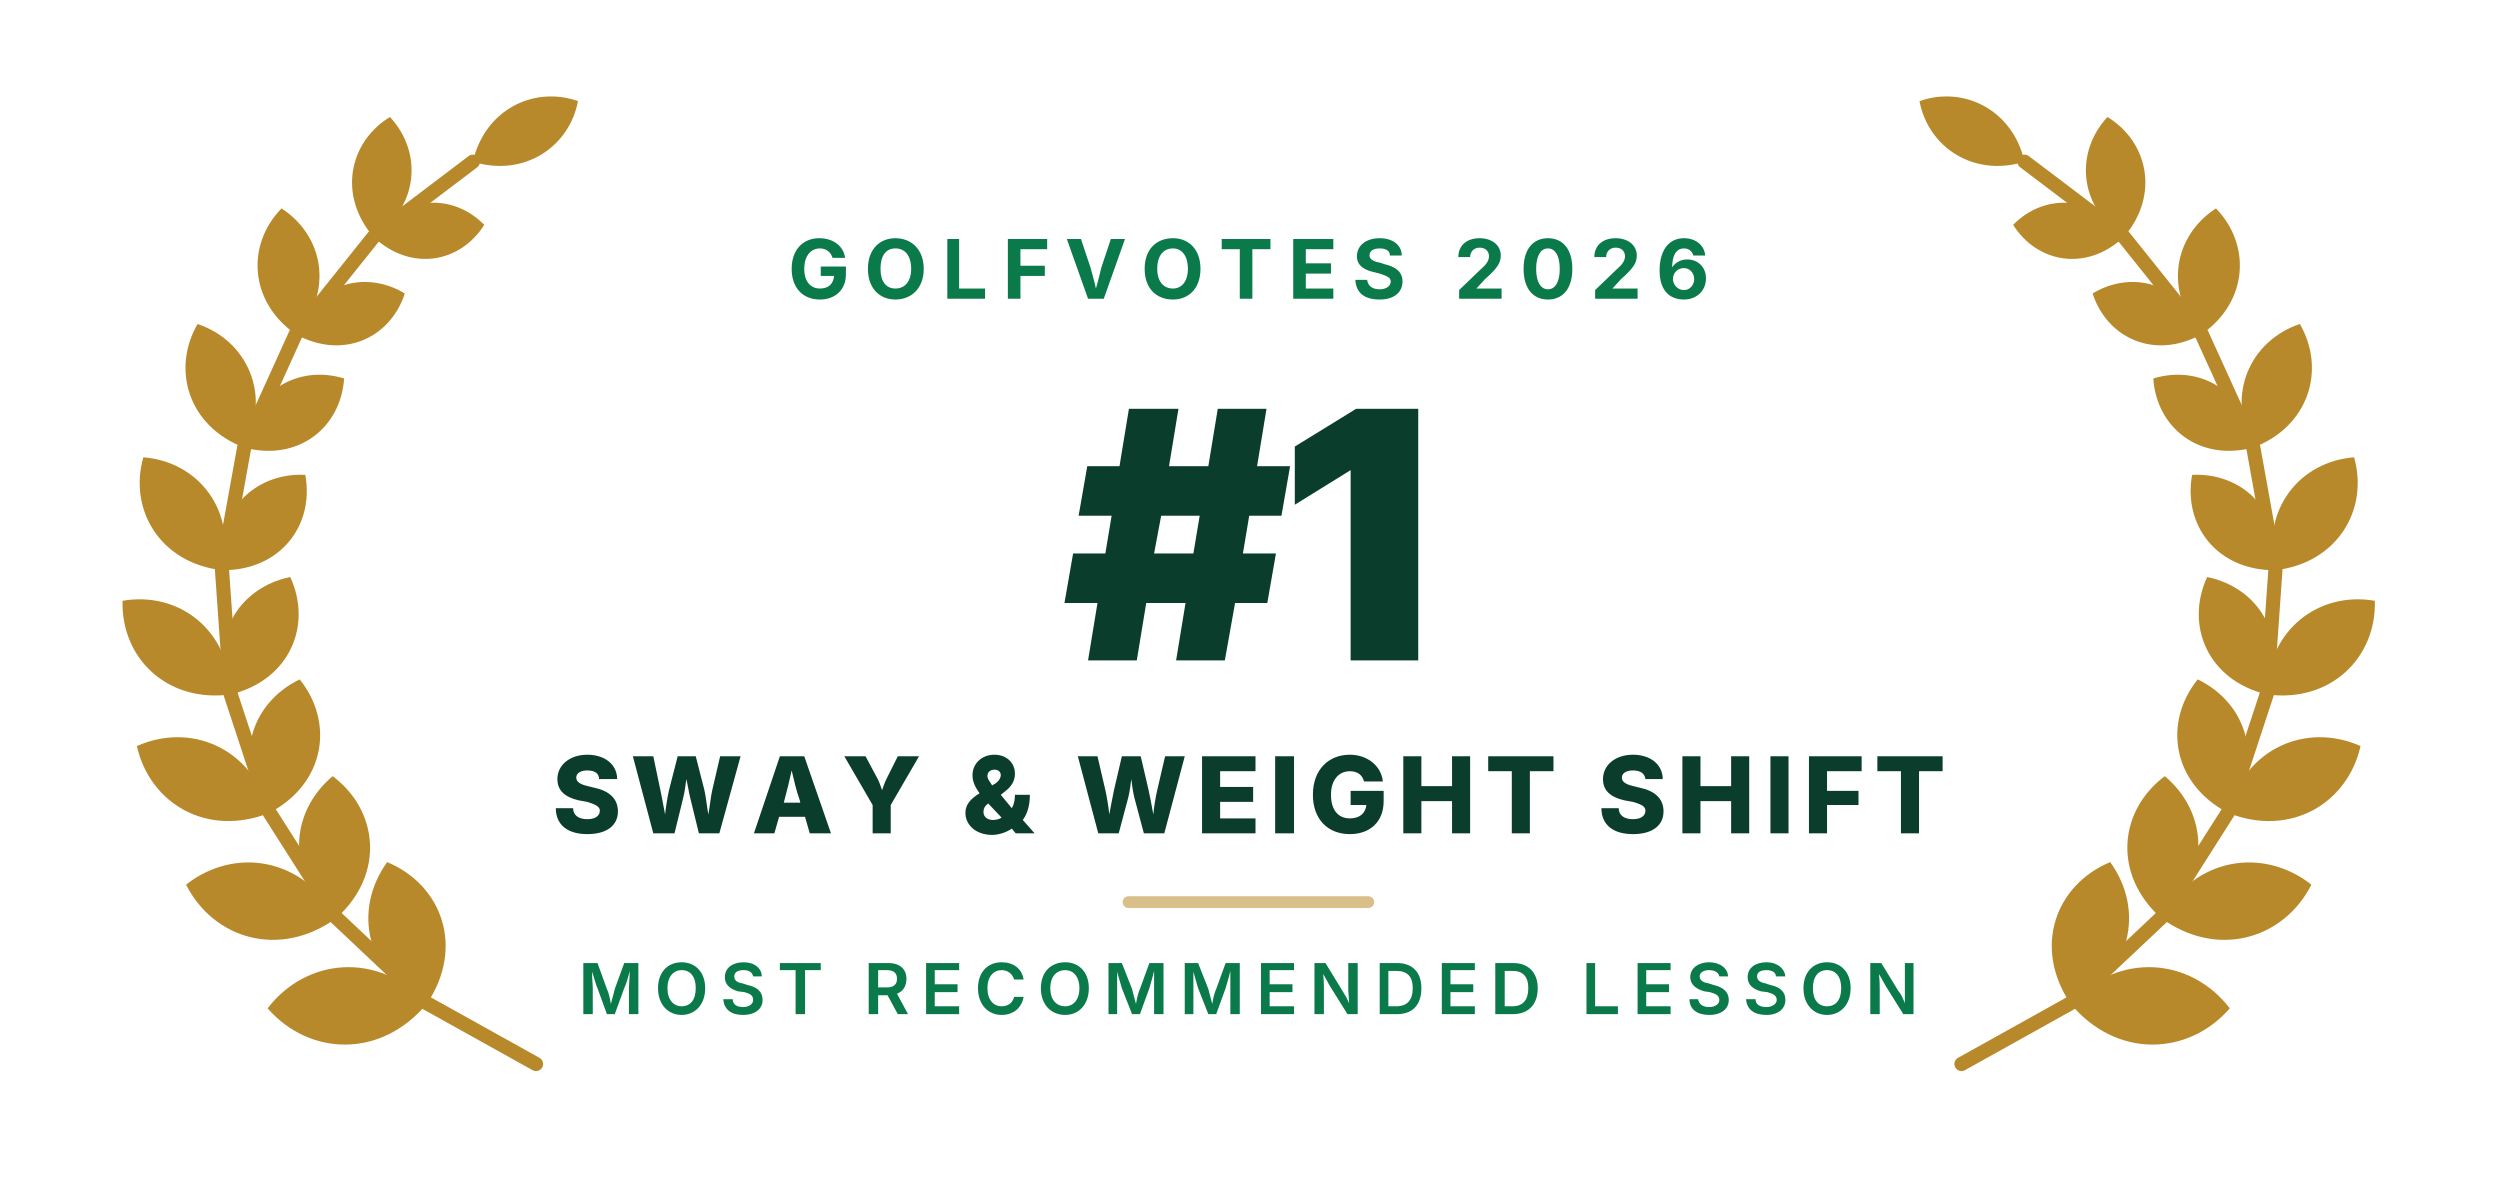
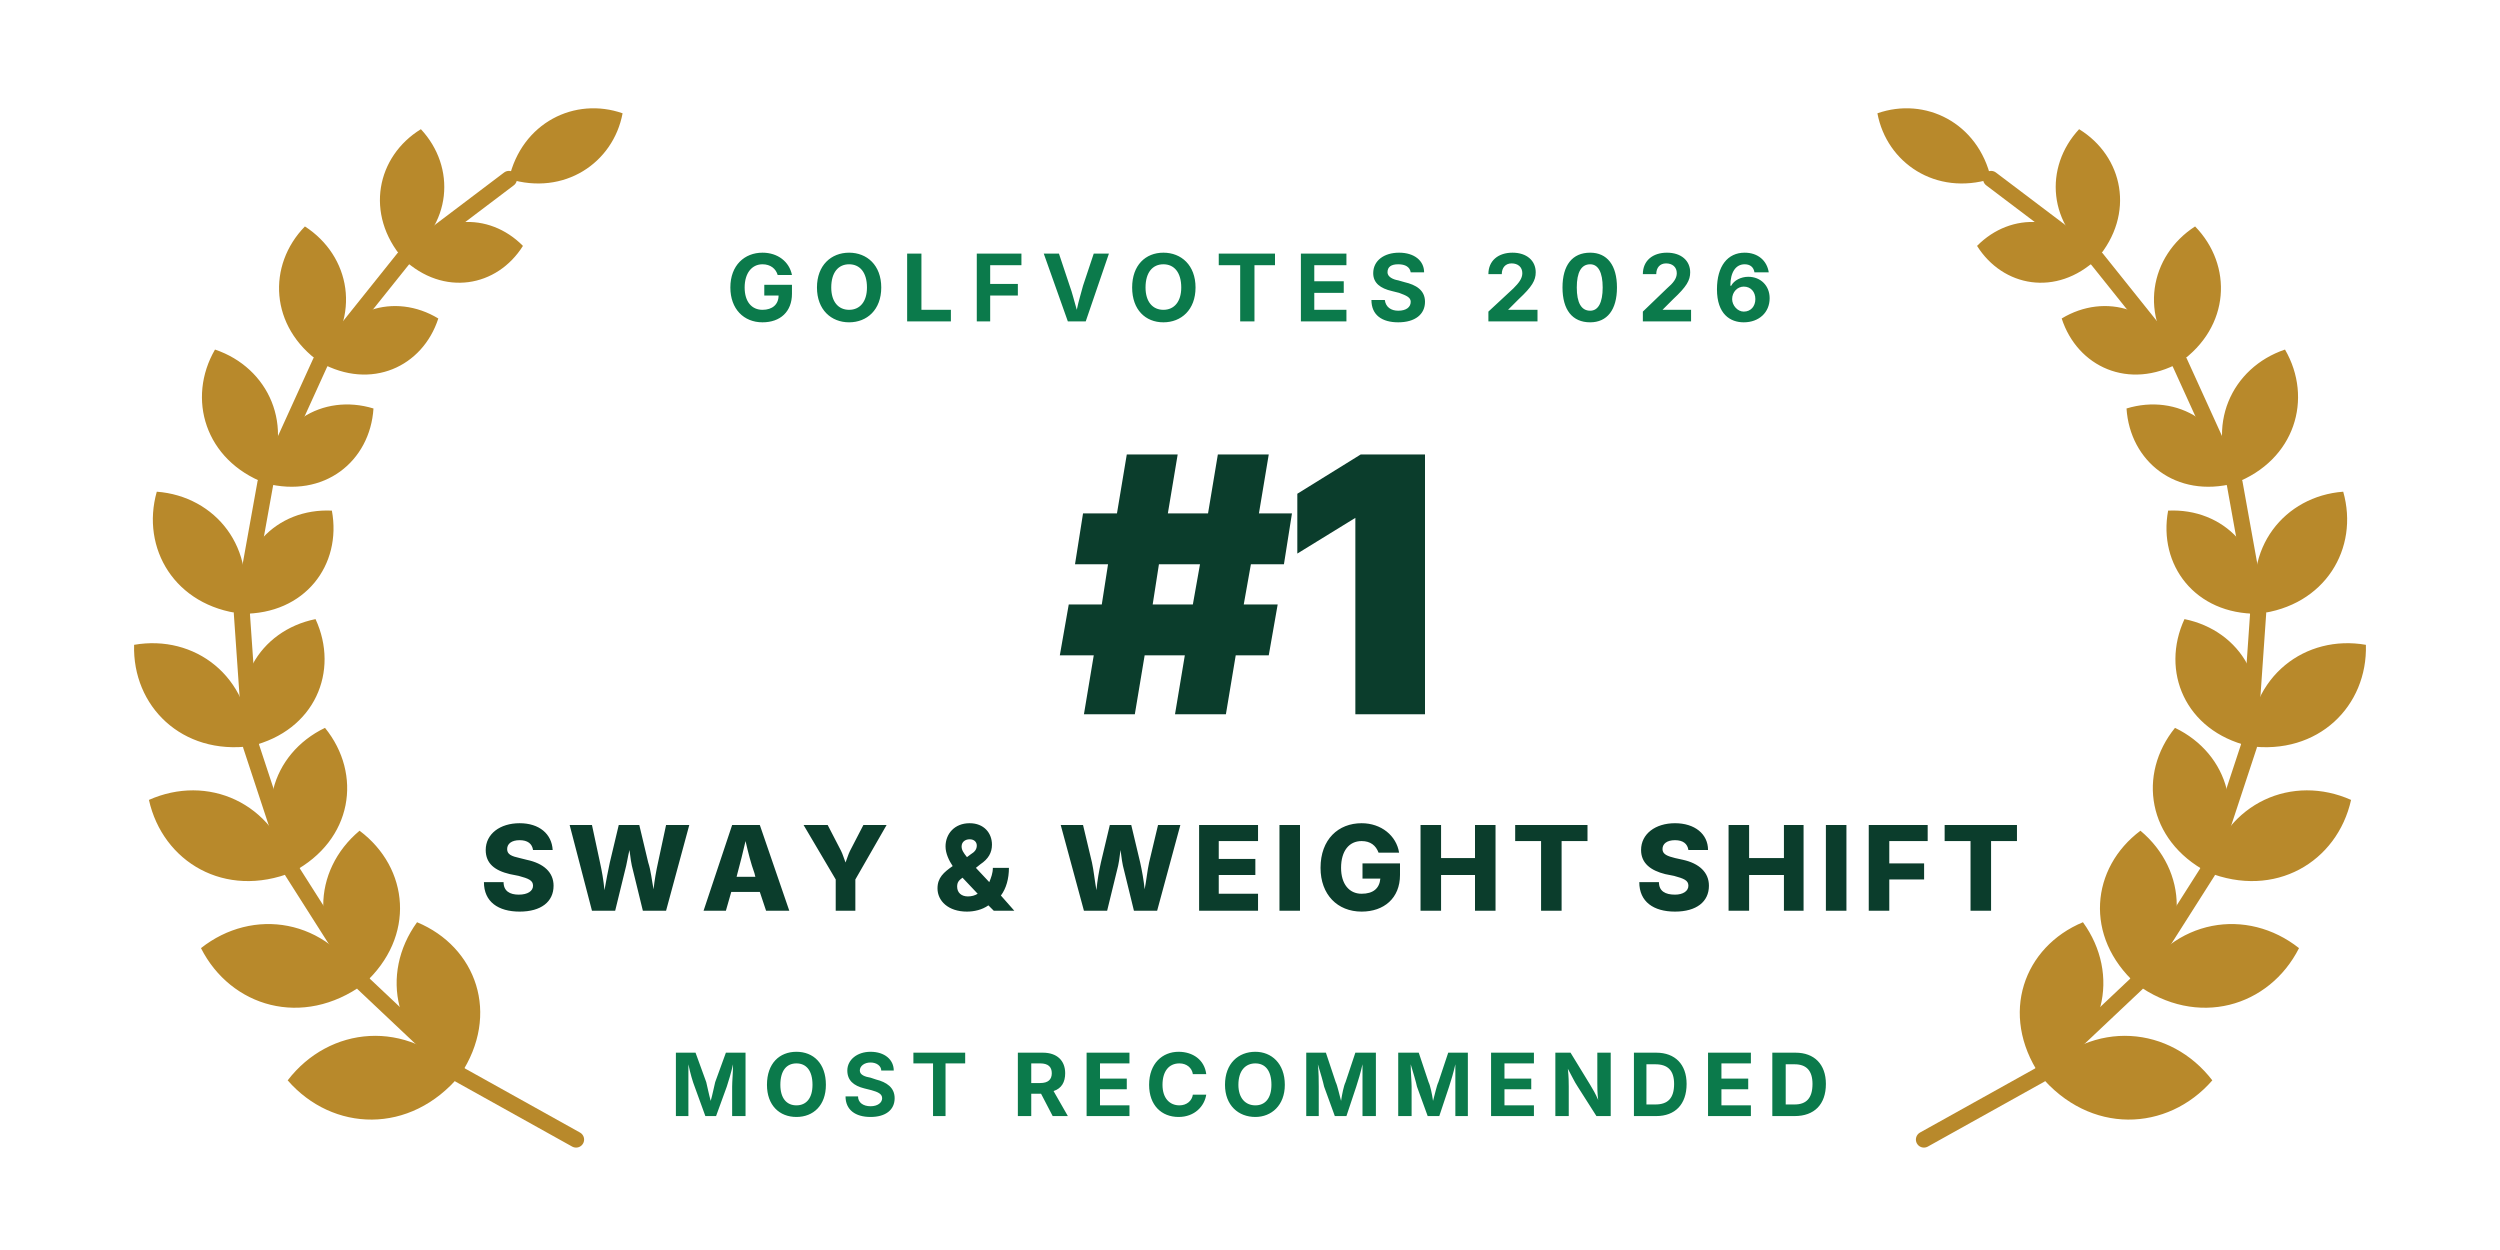
- <svg xmlns="http://www.w3.org/2000/svg" width="318" height="150" viewBox="0 0 318 150" role="img">
-   <path d="M68.18 135.34 L54.33 127.63 L42.81 116.76 L34.30 103.38 L29.35 88.33 L28.24 72.53 L31.06 56.93 L37.61 42.51 L47.51 30.14 L60.15 20.57M249.50 135.34 L263.34 127.63 L274.87 116.76 L283.37 103.38 L288.32 88.33 L289.43 72.53 L286.62 56.93 L280.06 42.51 L270.16 30.14 L257.52 20.57" fill="none" stroke="#B8892B" stroke-width="1.8" stroke-linecap="round" />
-   <path d="M54.33 127.63C48.03 120.92 38.92 121.89 34.04 128.26C39.31 134.31 48.46 134.72 54.33 127.63ZM54.33 127.63C59.12 120.46 56.20 112.55 49.25 109.66C44.84 115.76 46.50 124.02 54.33 127.63ZM42.81 116.76C38.50 108.98 29.74 107.73 23.67 112.53C27.16 119.45 35.63 122.00 42.81 116.76ZM42.81 116.76C48.99 111.18 48.13 103.08 42.32 98.73C36.74 103.39 36.33 111.52 42.81 116.76ZM34.30 103.38C32.12 95.10 24.23 91.85 17.41 94.90C19.04 102.19 26.35 106.58 34.30 103.38ZM34.30 103.38C41.40 99.63 42.52 91.87 38.12 86.42C31.80 89.46 29.49 96.96 34.30 103.38ZM29.35 88.33C29.27 80.08 22.68 75.19 15.59 76.42C15.38 83.61 21.17 89.44 29.35 88.33ZM29.35 88.33C36.86 86.51 39.75 79.53 36.92 73.40C30.31 74.74 26.38 81.19 29.35 88.33ZM28.24 72.53C30.12 64.82 25.13 58.70 18.23 58.17C16.34 64.82 20.36 71.62 28.24 72.53ZM28.24 72.53C35.68 72.60 40.02 66.77 38.83 60.40C32.35 60.08 27.16 65.17 28.24 72.53ZM31.06 56.93C34.62 50.20 31.42 43.33 25.13 41.21C21.80 46.96 23.93 54.23 31.06 56.93ZM31.06 56.93C37.96 58.76 43.37 54.36 43.77 48.14C37.81 46.32 31.78 49.83 31.06 56.93ZM37.61 42.51C42.51 37.09 41.15 29.96 35.81 26.51C31.36 31.06 31.63 38.32 37.61 42.51ZM37.61 42.51C43.59 45.83 49.66 43.01 51.49 37.33C46.39 34.24 39.96 36.08 37.61 42.51ZM47.51 30.14C53.33 26.27 53.75 19.33 49.60 14.88C44.41 18.05 42.95 24.85 47.51 30.14ZM47.51 30.14C52.28 34.62 58.56 33.43 61.60 28.60C57.59 24.53 51.20 24.73 47.51 30.14ZM60.15 20.57C66.66 22.59 72.42 18.68 73.52 12.86C67.93 10.89 61.66 13.93 60.15 20.57ZM263.34 127.63C269.21 134.72 278.37 134.31 283.63 128.26C278.75 121.89 269.64 120.92 263.34 127.63ZM263.34 127.63C271.17 124.02 272.83 115.76 268.42 109.66C261.47 112.55 258.55 120.46 263.34 127.63ZM274.87 116.76C282.04 122.00 290.51 119.45 294.01 112.53C287.93 107.73 279.17 108.98 274.87 116.76ZM274.87 116.76C281.34 111.52 280.93 103.39 275.36 98.73C269.54 103.08 268.68 111.18 274.87 116.76ZM283.37 103.38C291.32 106.58 298.63 102.19 300.26 94.90C293.44 91.85 285.55 95.10 283.37 103.38ZM283.37 103.38C288.18 96.96 285.87 89.46 279.55 86.42C275.15 91.87 276.27 99.63 283.37 103.38ZM288.32 88.33C296.50 89.44 302.29 83.61 302.08 76.42C295.00 75.19 288.40 80.08 288.32 88.33ZM288.32 88.33C291.29 81.19 287.36 74.74 280.75 73.40C277.92 79.53 280.81 86.51 288.32 88.33ZM289.43 72.53C297.31 71.62 301.33 64.82 299.44 58.17C292.54 58.70 287.55 64.82 289.43 72.53ZM289.43 72.53C290.51 65.17 285.32 60.08 278.84 60.40C277.66 66.77 281.99 72.60 289.43 72.53ZM286.62 56.93C293.74 54.23 295.87 46.96 292.54 41.21C286.25 43.33 283.05 50.20 286.62 56.93ZM286.62 56.93C285.89 49.83 279.86 46.32 273.90 48.14C274.30 54.36 279.72 58.76 286.62 56.93ZM280.06 42.51C286.04 38.32 286.31 31.06 281.87 26.51C276.52 29.96 275.16 37.09 280.06 42.51ZM280.06 42.51C277.71 36.08 271.28 34.24 266.18 37.33C268.01 43.01 274.08 45.83 280.06 42.51ZM270.16 30.14C274.72 24.85 273.26 18.05 268.07 14.88C263.93 19.33 264.35 26.27 270.16 30.14ZM270.16 30.14C266.47 24.73 260.08 24.53 256.07 28.60C259.11 33.43 265.39 34.62 270.16 30.14ZM257.52 20.57C256.01 13.93 249.75 10.89 244.16 12.86C245.25 18.68 251.01 22.59 257.52 20.57Z" fill="#B8892B" />
-   <rect x="142.8" y="114" width="32" height="1.5" rx=".75" fill="#D9C08A" />
-   <path d="M104.3 38.1C106.2 38.1 107.6 36.9 107.6 34.9L107.6 33.9L104.4 33.9L104.4 35.1L106.1 35.1C106 36.1 105.4 36.7 104.3 36.7C103.1 36.7 102.3 35.8 102.3 34.2C102.3 32.6 103.1 31.6 104.3 31.6C105.1 31.6 105.7 32.1 105.9 32.8L107.5 32.8C107.3 31.3 106 30.3 104.2 30.3C102.2 30.3 100.7 31.7 100.7 34.2C100.7 36.6 102.1 38.1 104.3 38.1ZM113.9 38.1C115.9 38.1 117.5 36.7 117.5 34.2C117.5 31.7 115.9 30.3 113.9 30.3C111.9 30.3 110.4 31.7 110.4 34.2C110.4 36.7 111.9 38.1 113.9 38.1ZM113.9 36.7C112.7 36.7 112 35.8 112 34.2C112 32.5 112.7 31.6 113.9 31.6C115.1 31.6 115.9 32.5 115.9 34.2C115.9 35.8 115.1 36.7 113.9 36.7ZM120.5 38L125.3 38L125.3 36.7L122 36.7L122 30.4L120.5 30.4ZM128.2 38L129.8 38L129.8 35.1L132.9 35.1L132.9 33.8L129.8 33.8L129.8 31.7L133.2 31.7L133.2 30.4L128.2 30.4ZM138.4 38L140.4 38L143.1 30.4L141.3 30.4L140.1 34C139.9 34.8 139.7 35.7 139.4 36.7C139.2 35.7 138.9 34.8 138.7 34L137.5 30.4L135.7 30.4ZM149.2 38.1C151.2 38.1 152.7 36.7 152.7 34.2C152.7 31.7 151.2 30.3 149.2 30.3C147.1 30.3 145.6 31.7 145.6 34.2C145.6 36.7 147.1 38.1 149.2 38.1ZM149.2 36.7C148 36.7 147.2 35.8 147.2 34.2C147.2 32.5 148 31.6 149.2 31.6C150.3 31.6 151.1 32.5 151.1 34.2C151.1 35.8 150.3 36.7 149.2 36.7ZM155.4 31.7L157.7 31.7L157.7 38L159.3 38L159.3 31.7L161.6 31.7L161.6 30.4L155.4 30.4ZM164.5 38L169.6 38L169.6 36.7L166.1 36.7L166.1 34.8L169.3 34.8L169.3 33.5L166.1 33.5L166.1 31.7L169.6 31.7L169.6 30.4L164.5 30.4ZM175.5 38.1C177.3 38.1 178.4 37.2 178.4 35.8C178.4 34.5 177.4 33.9 176.1 33.6L175.5 33.4C174.8 33.3 174.2 33 174.2 32.5C174.2 31.9 174.7 31.6 175.5 31.6C176.3 31.6 176.8 31.9 176.8 32.5L178.3 32.5C178.3 31.2 177.2 30.3 175.5 30.3C173.8 30.3 172.6 31.2 172.6 32.6C172.6 33.7 173.4 34.3 174.7 34.6L175.5 34.8C176.4 35.1 176.9 35.3 176.9 35.8C176.9 36.4 176.3 36.8 175.5 36.8C174.6 36.8 174 36.4 173.9 35.6L172.4 35.6C172.5 37.3 173.6 38.1 175.5 38.1ZM185.6 38L191 38L191 36.7L187.8 36.7L187.8 36.7L188.9 35.5C190.5 34.1 190.9 33.4 190.9 32.5C190.9 31.2 189.8 30.3 188.2 30.3C186.6 30.3 185.5 31.2 185.5 32.7L187 32.7C187 32 187.5 31.5 188.2 31.5C188.9 31.5 189.4 31.9 189.4 32.6C189.4 33.2 189 33.7 188.3 34.3L185.6 36.9ZM196.9 38.1C198.8 38.1 200 36.7 200 34.2C200 31.7 198.8 30.3 196.9 30.3C195 30.3 193.8 31.7 193.8 34.2C193.8 36.7 195 38.1 196.9 38.1ZM196.9 36.8C196 36.8 195.4 35.9 195.4 34.2C195.4 32.5 196 31.6 196.9 31.6C197.8 31.6 198.4 32.5 198.4 34.2C198.4 35.9 197.8 36.8 196.9 36.8ZM202.9 38L208.3 38L208.3 36.7L205.1 36.7L205.1 36.7L206.2 35.5C207.8 34.1 208.2 33.4 208.2 32.5C208.2 31.2 207.1 30.3 205.5 30.3C203.9 30.3 202.8 31.2 202.8 32.7L204.3 32.7C204.3 32 204.8 31.5 205.5 31.5C206.2 31.5 206.7 31.9 206.7 32.6C206.7 33.2 206.3 33.7 205.6 34.3L202.9 36.9ZM214.2 38.1C215.8 38.1 217 37 217 35.4C217 34 216 33 214.6 33C213.8 33 213.1 33.4 212.7 34L212.7 34C212.7 32.5 213.2 31.6 214.2 31.6C214.8 31.6 215.2 31.9 215.4 32.5L216.9 32.5C216.8 31.2 215.7 30.3 214.2 30.3C212.3 30.3 211.1 31.8 211.1 34.4C211.1 37.2 212.6 38.1 214.2 38.1ZM214.2 36.9C213.4 36.9 212.8 36.2 212.8 35.5C212.8 34.7 213.4 34.1 214.2 34.1C214.9 34.1 215.5 34.7 215.5 35.5C215.5 36.3 214.9 36.9 214.2 36.9Z" fill="#0B7A4B" />
-   <path d="M149.6 84L155.8 84L157.1 76.7L161.2 76.7L162.3 70.4L158.1 70.4L158.9 65.6L163 65.6L164.1 59.3L159.9 59.3L161.1 52L154.9 52L153.7 59.3L148.7 59.3L149.9 52L143.6 52L142.4 59.3L138.3 59.3L137.2 65.6L141.4 65.6L140.6 70.4L136.5 70.4L135.4 76.7L139.6 76.7L138.4 84L144.6 84L145.8 76.7L150.8 76.7ZM146.8 70.4L147.7 65.6L152.6 65.6L151.8 70.4ZM180.4 52L172.5 52L164.7 56.8L164.7 64.2L171.8 59.8L171.8 59.8L171.8 84L180.4 84Z" fill="#0B3D2C" />
-   <path d="M74.7 106.1C77.2 106.1 78.6 105 78.6 103.2C78.6 101.6 77.5 100.6 75.6 100.2L74.8 100C73.9 99.8 73.3 99.5 73.3 98.9C73.3 98.4 73.8 98 74.7 98C75.7 98 76.2 98.4 76.2 99.1L78.5 99.1C78.5 97.3 77 96 74.7 96C72.5 96 70.9 97.3 70.9 99.1C70.9 100.6 71.9 101.4 73.6 101.8L74.7 102C75.7 102.3 76.3 102.6 76.3 103.1C76.3 103.8 75.7 104.2 74.7 104.2C73.6 104.2 72.9 103.7 72.9 102.8L70.7 102.8C70.7 105 72.3 106.1 74.7 106.1ZM83.1 106L85.8 106L86.9 101.5C87.1 100.7 87.2 99.9 87.3 99.1C87.5 99.9 87.6 100.7 87.8 101.5L88.9 106L91.5 106L94.2 96.2L91.6 96.2L90.6 100.5C90.4 101.4 90.3 102.5 90.1 103.6C89.9 102.5 89.8 101.4 89.6 100.5L88.5 96.2L86.2 96.2L85.1 100.5C84.9 101.4 84.7 102.6 84.6 103.6C84.4 102.6 84.2 101.4 84 100.5L83.1 96.2L80.5 96.2ZM95.9 106L98.5 106L99.1 103.9L102.4 103.9L103 106L105.7 106L102.3 96.2L99.2 96.2ZM99.7 102.1L99.8 101.7C100.1 100.6 100.4 99.4 100.7 98C101 99.3 101.3 100.6 101.7 101.7L101.8 102.1ZM111 106L113.3 106L113.3 102.4L116.9 96.2L114.2 96.2L112.7 99.2C112.5 99.6 112.4 100 112.2 100.5C112 100 111.9 99.6 111.7 99.2L110.1 96.2L107.4 96.2L111 102.4ZM126.2 106.2C127 106.2 128 105.9 128.7 105.4L129.2 106L131.6 106L130.1 104.3C130.7 103.5 131 102.4 131 101.1L129.1 101.1C129.1 101.7 129 102.3 128.7 102.8L127.3 101.1L127.8 100.7C128.6 100.1 129.1 99.4 129.1 98.4C129.1 97.1 128.1 96 126.5 96C124.8 96 123.7 97.2 123.7 98.6C123.7 99.5 124.1 100.2 124.6 100.9C123.5 101.6 122.8 102.3 122.8 103.4C122.8 104.9 124.1 106.2 126.2 106.2ZM127.4 104C127.1 104.2 126.7 104.3 126.3 104.3C125.6 104.3 125.1 103.9 125.1 103.3C125.1 102.8 125.3 102.5 125.7 102.2ZM126.2 99.9C125.9 99.4 125.6 99.1 125.6 98.7C125.6 98.2 126 97.9 126.5 97.9C127 97.9 127.3 98.2 127.3 98.6C127.3 98.9 127.1 99.3 126.7 99.6ZM139.7 106L142.3 106L143.5 101.5C143.7 100.7 143.8 99.9 143.9 99.1C144 99.9 144.1 100.7 144.3 101.5L145.5 106L148.1 106L150.7 96.2L148.2 96.2L147.2 100.5C147 101.4 146.8 102.5 146.7 103.6C146.5 102.5 146.3 101.4 146.1 100.5L145.1 96.2L142.7 96.2L141.7 100.5C141.5 101.4 141.3 102.6 141.1 103.6C141 102.6 140.8 101.4 140.6 100.5L139.6 96.2L137.1 96.2ZM152.9 106L159.7 106L159.7 104.1L155.2 104.1L155.2 102L159.4 102L159.4 100.1L155.2 100.1L155.2 98.1L159.7 98.1L159.7 96.2L152.9 96.2ZM164.6 96.2L162.2 96.2L162.2 106L164.6 106ZM171.7 106.1C174.2 106.1 176 104.6 176 101.9L176 100.6L171.8 100.6L171.8 102.4L173.8 102.4C173.7 103.4 173 104.1 171.7 104.1C170.2 104.1 169.3 103 169.3 101.1C169.3 99.2 170.3 98.1 171.7 98.1C172.7 98.1 173.3 98.6 173.5 99.4L175.9 99.4C175.7 97.4 173.9 96 171.7 96C169 96 167 97.9 167 101.1C167 104.2 168.9 106.1 171.7 106.1ZM178.5 106L180.8 106L180.8 101.9L184.7 101.9L184.7 106L187 106L187 96.2L184.7 96.2L184.7 100L180.8 100L180.8 96.2L178.5 96.2ZM189.3 98.1L192.3 98.1L192.3 106L194.6 106L194.6 98.1L197.6 98.1L197.6 96.2L189.3 96.2ZM207.7 106.1C210.2 106.1 211.6 105 211.6 103.2C211.6 101.6 210.5 100.6 208.6 100.2L207.8 100C206.9 99.8 206.3 99.5 206.3 98.9C206.3 98.4 206.8 98 207.7 98C208.7 98 209.2 98.4 209.3 99.1L211.5 99.1C211.5 97.3 210 96 207.7 96C205.5 96 203.9 97.3 203.9 99.1C203.9 100.6 204.9 101.4 206.6 101.8L207.7 102C208.8 102.3 209.3 102.6 209.3 103.1C209.3 103.8 208.7 104.2 207.7 104.2C206.6 104.2 205.9 103.7 205.9 102.8L203.7 102.8C203.7 105 205.3 106.1 207.7 106.1ZM214 106L216.3 106L216.3 101.9L220.2 101.9L220.2 106L222.5 106L222.5 96.2L220.2 96.2L220.2 100L216.3 100L216.3 96.2L214 96.2ZM227.5 96.2L225.2 96.2L225.2 106L227.5 106ZM230.1 106L232.4 106L232.4 102.4L236.4 102.4L236.4 100.6L232.4 100.6L232.4 98.1L236.8 98.1L236.8 96.2L230.1 96.2ZM238.8 98.1L241.8 98.1L241.8 106L244.1 106L244.1 98.1L247.1 98.1L247.1 96.2L238.8 96.2Z" fill="#0B3D2C" />
-   <path d="M74.2 129L75.4 129L75.4 125.7C75.4 125.2 75.3 124.3 75.3 123.6C75.6 124.4 75.8 125.3 76 125.7L77.2 129L78.2 129L79.4 125.7C79.6 125.3 79.9 124.4 80.1 123.5C80.1 124.3 80 125.2 80 125.7L80 129L81.2 129L81.2 122.5L79.4 122.5L78.2 125.8C78.1 126.2 77.9 127 77.7 127.7C77.6 127 77.4 126.2 77.2 125.8L76 122.5L74.2 122.5ZM86.7 129.1C88.4 129.1 89.7 127.8 89.7 125.7C89.7 123.6 88.4 122.4 86.7 122.4C85 122.4 83.7 123.6 83.7 125.7C83.7 127.8 85 129.1 86.7 129.1ZM86.7 128C85.7 128 84.9 127.2 84.9 125.7C84.9 124.2 85.7 123.4 86.7 123.4C87.8 123.4 88.5 124.2 88.5 125.7C88.5 127.2 87.8 128 86.7 128ZM94.5 129.1C96.1 129.1 97 128.3 97 127.2C97 126 96.1 125.5 95.1 125.3L94.5 125.1C93.9 125 93.4 124.8 93.4 124.2C93.4 123.7 93.8 123.4 94.6 123.4C95.3 123.4 95.7 123.7 95.8 124.2L96.9 124.2C96.9 123.2 96 122.4 94.6 122.4C93.2 122.4 92.2 123.1 92.2 124.3C92.2 125.2 92.8 125.8 93.9 126.1L94.7 126.2C95.4 126.4 95.8 126.6 95.8 127.2C95.8 127.7 95.3 128.1 94.5 128.1C93.8 128.1 93.2 127.8 93.2 127.1L92 127.1C92.1 128.4 93 129.1 94.5 129.1ZM99.2 123.4L101.2 123.4L101.2 129L102.4 129L102.4 123.4L104.4 123.4L104.4 122.5L99.2 122.5ZM110.5 129L111.7 129L111.7 126.6L112.9 126.6L114.2 129L115.5 129L114.1 126.4C114.9 126.1 115.3 125.4 115.3 124.5C115.3 123.3 114.5 122.5 113 122.5L110.5 122.5ZM111.7 125.6L111.7 123.4L112.8 123.4C113.7 123.4 114.1 123.8 114.1 124.5C114.1 125.2 113.7 125.6 112.8 125.6ZM117.8 129L122 129L122 128L118.9 128L118.9 126.2L121.8 126.2L121.8 125.2L118.9 125.2L118.9 123.4L122 123.4L122 122.5L117.8 122.5ZM127.4 129.1C129 129.1 130 128.1 130.2 126.8L129 126.8C128.8 127.6 128.2 128 127.4 128C126.4 128 125.6 127.2 125.6 125.7C125.6 124.2 126.4 123.4 127.4 123.4C128.2 123.4 128.8 123.9 129 124.6L130.2 124.6C130 123.2 128.9 122.4 127.4 122.4C125.7 122.4 124.4 123.6 124.4 125.7C124.4 127.8 125.7 129.1 127.4 129.1ZM135.5 129.1C137.2 129.1 138.5 127.8 138.5 125.7C138.5 123.6 137.2 122.4 135.5 122.4C133.7 122.4 132.4 123.6 132.4 125.7C132.4 127.8 133.7 129.1 135.5 129.1ZM135.5 128C134.4 128 133.6 127.2 133.6 125.7C133.6 124.2 134.4 123.4 135.5 123.4C136.5 123.4 137.3 124.2 137.3 125.7C137.3 127.2 136.5 128 135.5 128ZM141 129L142.1 129L142.1 125.7C142.1 125.2 142.1 124.3 142.1 123.6C142.3 124.4 142.6 125.3 142.7 125.7L144 129L145 129L146.2 125.7C146.3 125.3 146.6 124.4 146.8 123.5C146.8 124.3 146.8 125.2 146.8 125.7L146.8 129L148 129L148 122.5L146.2 122.5L145 125.8C144.8 126.2 144.6 127 144.5 127.7C144.3 127 144.1 126.2 144 125.8L142.7 122.5L141 122.5ZM150.7 129L151.8 129L151.8 125.7C151.8 125.2 151.8 124.3 151.8 123.6C152 124.4 152.3 125.3 152.4 125.7L153.7 129L154.7 129L155.9 125.7C156 125.3 156.3 124.4 156.5 123.5C156.5 124.3 156.5 125.2 156.5 125.7L156.5 129L157.7 129L157.7 122.5L155.9 122.5L154.7 125.8C154.5 126.2 154.3 127 154.2 127.7C154 127 153.8 126.2 153.7 125.8L152.4 122.5L150.7 122.5ZM160.4 129L164.6 129L164.6 128L161.5 128L161.5 126.2L164.4 126.2L164.4 125.2L161.5 125.2L161.5 123.4L164.6 123.4L164.6 122.5L160.4 122.5ZM167.2 129L168.4 129L168.4 125.7C168.4 125.4 168.4 124.7 168.3 123.9C168.8 124.7 169 125.2 169.4 125.8L171.4 129L172.7 129L172.7 122.5L171.5 122.5L171.5 125.9C171.5 126.3 171.6 127 171.6 127.6C171.3 126.9 171 126.4 170.8 126.1L168.6 122.5L167.2 122.5ZM177.7 129C179.7 129 180.8 127.8 180.8 125.7C180.8 123.7 179.7 122.5 177.7 122.5L175.5 122.5L175.5 129ZM176.6 128L176.6 123.5L177.6 123.5C179 123.5 179.7 124.2 179.7 125.7C179.7 127.2 179 128 177.6 128ZM183.4 129L187.6 129L187.6 128L184.5 128L184.5 126.2L187.4 126.2L187.4 125.2L184.5 125.2L184.5 123.4L187.6 123.4L187.6 122.5L183.4 122.5ZM192.4 129C194.4 129 195.6 127.8 195.6 125.7C195.6 123.7 194.4 122.5 192.5 122.5L190.2 122.5L190.2 129ZM191.4 128L191.4 123.5L192.4 123.5C193.7 123.5 194.4 124.2 194.4 125.7C194.4 127.2 193.7 128 192.4 128ZM201.8 129L205.8 129L205.8 128L202.9 128L202.9 122.5L201.8 122.5ZM208.3 129L212.5 129L212.5 128L209.4 128L209.4 126.2L212.3 126.2L212.3 125.2L209.4 125.2L209.4 123.4L212.5 123.4L212.5 122.5L208.3 122.5ZM217.4 129.1C219 129.1 219.9 128.3 219.9 127.2C219.9 126 218.9 125.5 218 125.3L217.4 125.1C216.8 125 216.2 124.8 216.2 124.2C216.2 123.7 216.7 123.4 217.4 123.4C218.1 123.4 218.6 123.7 218.7 124.2L219.8 124.2C219.8 123.2 218.8 122.4 217.4 122.4C216.1 122.4 215 123.1 215 124.3C215 125.2 215.7 125.8 216.8 126.1L217.5 126.2C218.2 126.4 218.7 126.6 218.7 127.2C218.7 127.7 218.2 128.1 217.4 128.1C216.7 128.1 216.1 127.8 216 127.1L214.9 127.1C214.9 128.4 215.9 129.1 217.4 129.1ZM224.7 129.1C226.2 129.1 227.1 128.3 227.1 127.2C227.1 126 226.2 125.5 225.2 125.3L224.6 125.1C224.1 125 223.5 124.8 223.5 124.2C223.5 123.7 223.9 123.4 224.7 123.4C225.4 123.4 225.9 123.7 225.9 124.2L227.1 124.2C227 123.2 226.1 122.4 224.7 122.4C223.3 122.4 222.3 123.1 222.3 124.3C222.3 125.2 222.9 125.8 224 126.1L224.8 126.2C225.5 126.4 226 126.6 226 127.2C226 127.7 225.4 128.1 224.7 128.1C223.9 128.1 223.3 127.8 223.3 127.1L222.1 127.1C222.2 128.4 223.1 129.1 224.7 129.1ZM232.4 129.1C234.1 129.1 235.4 127.8 235.4 125.7C235.4 123.6 234.1 122.4 232.4 122.4C230.7 122.4 229.4 123.6 229.4 125.7C229.4 127.8 230.7 129.1 232.4 129.1ZM232.4 128C231.3 128 230.6 127.2 230.6 125.7C230.6 124.2 231.3 123.4 232.4 123.4C233.5 123.4 234.2 124.2 234.2 125.7C234.2 127.2 233.5 128 232.4 128ZM237.9 129L239.1 129L239.1 125.7C239.1 125.4 239.1 124.7 239 123.9C239.5 124.7 239.7 125.2 240.1 125.8L242.1 129L243.4 129L243.4 122.5L242.3 122.5L242.3 125.9C242.3 126.3 242.3 127 242.3 127.6C242 126.9 241.8 126.4 241.5 126.1L239.3 122.5L237.9 122.5Z" fill="#0B7A4B" />
+ <svg xmlns="http://www.w3.org/2000/svg" width="280" height="140" viewBox="0 0 280 140" role="img">
+   <path d="M64.52 127.63 L51.54 120.40 L40.74 110.21 L32.77 97.67 L28.12 83.56 L27.09 68.74 L29.72 54.12 L35.87 40.60 L45.15 29.00 L57.00 20.04M215.48 127.63 L228.46 120.40 L239.26 110.21 L247.23 97.67 L251.88 83.56 L252.91 68.74 L250.28 54.12 L244.13 40.60 L234.85 29.00 L223.00 20.04" fill="none" stroke="#B8892B" stroke-width="1.8" stroke-linecap="round" />
+   <path d="M51.54 120.40C45.54 114.01 36.87 114.94 32.22 121.00C37.24 126.77 45.95 127.15 51.54 120.40ZM51.54 120.40C56.10 113.57 53.33 106.04 46.71 103.29C42.51 109.09 44.08 116.97 51.54 120.40ZM40.74 110.21C36.64 102.81 28.30 101.61 22.51 106.19C25.84 112.77 33.90 115.20 40.74 110.21ZM40.74 110.21C46.63 104.90 45.81 97.19 40.27 93.04C34.97 97.48 34.57 105.22 40.74 110.21ZM32.77 97.67C30.69 89.78 23.18 86.69 16.68 89.59C18.23 96.54 25.20 100.72 32.77 97.67ZM32.77 97.67C39.53 94.10 40.60 86.70 36.40 81.52C30.39 84.41 28.19 91.55 32.77 97.67ZM28.12 83.56C28.05 75.70 21.77 71.04 15.02 72.22C14.82 79.06 20.34 84.61 28.12 83.56ZM28.12 83.56C35.28 81.83 38.03 75.17 35.34 69.34C29.04 70.62 25.29 76.76 28.12 83.56ZM27.09 68.74C28.88 61.40 24.12 55.57 17.56 55.07C15.76 61.41 19.58 67.88 27.09 68.74ZM27.09 68.74C34.17 68.82 38.30 63.26 37.17 57.19C31.00 56.89 26.06 61.74 27.09 68.74ZM29.72 54.12C33.12 47.71 30.07 41.17 24.08 39.15C20.91 44.62 22.94 51.55 29.72 54.12ZM29.72 54.12C36.30 55.86 41.45 51.67 41.83 45.75C36.16 44.02 30.42 47.36 29.72 54.12ZM35.87 40.60C40.54 35.44 39.24 28.65 34.15 25.36C29.92 29.70 30.18 36.61 35.87 40.60ZM35.87 40.60C41.57 43.76 47.34 41.08 49.09 35.67C44.23 32.73 38.11 34.48 35.87 40.60ZM45.15 29.00C50.69 25.32 51.09 18.71 47.14 14.47C42.20 17.50 40.81 23.97 45.15 29.00ZM45.15 29.00C49.69 33.27 55.68 32.14 58.57 27.54C54.75 23.67 48.66 23.85 45.15 29.00ZM57.00 20.04C63.20 21.96 68.69 18.24 69.73 12.69C64.41 10.82 58.44 13.71 57.00 20.04ZM228.46 120.40C234.05 127.15 242.76 126.77 247.78 121.00C243.13 114.94 234.46 114.01 228.46 120.40ZM228.46 120.40C235.92 116.97 237.49 109.09 233.29 103.29C226.67 106.04 223.90 113.57 228.46 120.40ZM239.26 110.21C246.10 115.20 254.16 112.77 257.49 106.19C251.70 101.61 243.36 102.81 239.26 110.21ZM239.26 110.21C245.43 105.22 245.03 97.48 239.73 93.04C234.19 97.19 233.37 104.90 239.26 110.21ZM247.23 97.67C254.80 100.72 261.77 96.54 263.32 89.59C256.82 86.69 249.31 89.78 247.23 97.67ZM247.23 97.67C251.81 91.55 249.61 84.41 243.60 81.52C239.40 86.70 240.47 94.10 247.23 97.67ZM251.88 83.56C259.66 84.61 265.18 79.06 264.98 72.22C258.23 71.04 251.95 75.70 251.88 83.56ZM251.88 83.56C254.71 76.76 250.96 70.62 244.66 69.34C241.97 75.17 244.72 81.83 251.88 83.56ZM252.91 68.74C260.42 67.88 264.24 61.41 262.44 55.07C255.88 55.57 251.12 61.40 252.91 68.74ZM252.91 68.74C253.94 61.74 249.00 56.89 242.83 57.19C241.70 63.26 245.83 68.82 252.91 68.74ZM250.28 54.12C257.06 51.55 259.09 44.62 255.92 39.15C249.93 41.17 246.88 47.71 250.28 54.12ZM250.28 54.12C249.58 47.36 243.84 44.02 238.17 45.75C238.55 51.67 243.70 55.86 250.28 54.12ZM244.13 40.60C249.82 36.61 250.08 29.70 245.85 25.36C240.76 28.65 239.46 35.44 244.13 40.60ZM244.13 40.60C241.89 34.48 235.77 32.73 230.91 35.67C232.66 41.08 238.43 43.76 244.13 40.60ZM234.85 29.00C239.19 23.97 237.80 17.50 232.86 14.47C228.91 18.71 229.31 25.32 234.85 29.00ZM234.85 29.00C231.34 23.85 225.25 23.67 221.43 27.54C224.32 32.14 230.31 33.27 234.85 29.00ZM223.00 20.04C221.56 13.71 215.59 10.82 210.27 12.69C211.31 18.24 216.80 21.96 223.00 20.04Z" fill="#B8892B" />
+   <path d="M85.4 36.1C87.4 36.1 88.7 34.9 88.7 32.9L88.7 31.9L85.6 31.9L85.6 33.1L87.2 33.1C87.2 34.1 86.5 34.7 85.4 34.7C84.2 34.7 83.4 33.8 83.4 32.2C83.4 30.6 84.2 29.6 85.4 29.6C86.3 29.6 86.9 30.1 87.1 30.8L88.7 30.8C88.4 29.3 87.1 28.3 85.4 28.3C83.4 28.3 81.8 29.7 81.8 32.2C81.8 34.6 83.3 36.1 85.4 36.1ZM95.1 36.1C97.1 36.1 98.7 34.7 98.7 32.2C98.7 29.7 97.1 28.3 95.1 28.3C93.1 28.3 91.5 29.7 91.5 32.2C91.5 34.7 93.1 36.1 95.1 36.1ZM95.1 34.7C93.9 34.7 93.1 33.8 93.1 32.2C93.1 30.5 93.9 29.6 95.1 29.6C96.3 29.6 97.1 30.5 97.1 32.2C97.1 33.8 96.3 34.7 95.1 34.7ZM101.6 36L106.5 36L106.5 34.7L103.2 34.7L103.2 28.4L101.6 28.4ZM109.4 36L110.9 36L110.9 33.1L114 33.1L114 31.8L110.9 31.8L110.9 29.7L114.4 29.7L114.4 28.4L109.4 28.4ZM119.6 36L121.6 36L124.2 28.4L122.5 28.4L121.3 32C121.1 32.8 120.8 33.7 120.6 34.7C120.3 33.7 120.1 32.8 119.8 32L118.6 28.4L116.9 28.4ZM130.3 36.1C132.3 36.1 133.9 34.7 133.9 32.2C133.9 29.7 132.3 28.3 130.3 28.3C128.3 28.3 126.8 29.7 126.8 32.2C126.8 34.7 128.3 36.1 130.3 36.1ZM130.3 34.7C129.1 34.7 128.3 33.8 128.3 32.2C128.3 30.5 129.1 29.6 130.3 29.6C131.5 29.6 132.3 30.5 132.3 32.2C132.3 33.8 131.5 34.7 130.3 34.7ZM136.5 29.7L138.9 29.7L138.9 36L140.5 36L140.5 29.7L142.8 29.7L142.8 28.4L136.5 28.4ZM145.7 36L150.8 36L150.8 34.7L147.2 34.7L147.2 32.8L150.5 32.8L150.5 31.5L147.2 31.5L147.2 29.7L150.8 29.7L150.8 28.4L145.7 28.4ZM156.6 36.1C158.5 36.1 159.6 35.2 159.6 33.8C159.6 32.5 158.6 31.9 157.3 31.6L156.6 31.4C156 31.3 155.4 31 155.4 30.5C155.4 29.9 155.8 29.6 156.6 29.6C157.4 29.6 157.9 29.9 158 30.5L159.5 30.5C159.5 29.2 158.4 28.3 156.7 28.3C155 28.3 153.8 29.2 153.8 30.6C153.8 31.7 154.6 32.3 155.9 32.6L156.7 32.8C157.5 33.1 158 33.3 158 33.8C158 34.4 157.5 34.8 156.6 34.8C155.8 34.8 155.2 34.4 155.1 33.6L153.6 33.6C153.6 35.3 154.8 36.1 156.6 36.1ZM166.7 36L172.2 36L172.2 34.7L168.9 34.7L168.9 34.7L170.1 33.5C171.6 32.1 172 31.4 172 30.5C172 29.2 171 28.3 169.4 28.3C167.8 28.3 166.7 29.2 166.7 30.7L168.2 30.7C168.2 30 168.6 29.5 169.3 29.5C170 29.5 170.5 29.9 170.5 30.6C170.5 31.2 170.1 31.7 169.5 32.3L166.7 34.9ZM178.1 36.1C180 36.1 181.1 34.7 181.1 32.2C181.1 29.7 180 28.3 178.1 28.3C176.1 28.3 175 29.7 175 32.2C175 34.7 176.1 36.1 178.1 36.1ZM178.1 34.8C177.1 34.8 176.6 33.9 176.6 32.2C176.6 30.5 177.1 29.6 178.1 29.6C179 29.6 179.5 30.5 179.5 32.2C179.5 33.9 179 34.8 178.1 34.8ZM184 36L189.4 36L189.4 34.7L186.2 34.7L186.2 34.7L187.4 33.5C188.9 32.1 189.3 31.4 189.3 30.5C189.3 29.2 188.3 28.3 186.7 28.3C185.1 28.3 184 29.2 184 30.7L185.5 30.7C185.5 30 185.9 29.5 186.6 29.5C187.3 29.5 187.8 29.9 187.8 30.6C187.8 31.2 187.4 31.7 186.7 32.3L184 34.9ZM195.3 36.1C197 36.1 198.2 35 198.2 33.4C198.2 32 197.2 31 195.8 31C195 31 194.2 31.4 193.9 32L193.8 32C193.8 30.5 194.4 29.6 195.4 29.6C196 29.6 196.4 29.9 196.5 30.5L198.1 30.5C197.9 29.2 196.9 28.3 195.4 28.3C193.5 28.3 192.3 29.8 192.3 32.4C192.3 35.2 193.8 36.1 195.3 36.1ZM195.3 34.9C194.6 34.9 194 34.2 194 33.5C194 32.7 194.6 32.1 195.3 32.1C196.1 32.1 196.6 32.7 196.6 33.5C196.6 34.3 196.1 34.9 195.3 34.9Z" fill="#0B7A4B" />
+   <path d="M131.6 80L137.3 80L138.4 73.4L142.1 73.4L143.1 67.7L139.3 67.7L140.1 63.2L143.8 63.2L144.7 57.5L141 57.5L142.1 50.9L136.4 50.9L135.3 57.5L130.8 57.5L131.9 50.9L126.2 50.9L125.1 57.5L121.3 57.5L120.4 63.2L124.1 63.2L123.4 67.7L119.7 67.7L118.7 73.4L122.5 73.4L121.4 80L127.1 80L128.2 73.4L132.7 73.4ZM129.1 67.7L129.8 63.2L134.4 63.2L133.6 67.7ZM159.6 50.9L152.4 50.9L145.3 55.3L145.3 62L151.8 58L151.8 58L151.8 80L159.6 80Z" fill="#0B3D2C" />
+   <path d="M58.2 102.1C60.6 102.1 62 101 62 99.2C62 97.7 60.9 96.7 59 96.3L58.2 96.1C57.3 95.9 56.8 95.7 56.8 95.1C56.8 94.5 57.3 94.1 58.2 94.1C59.1 94.1 59.6 94.5 59.7 95.2L61.9 95.2C61.8 93.4 60.4 92.2 58.2 92.2C56 92.2 54.4 93.4 54.4 95.2C54.4 96.7 55.4 97.5 57.1 97.9L58.1 98.1C59.2 98.4 59.7 98.6 59.7 99.2C59.7 99.8 59.1 100.2 58.1 100.2C57.1 100.2 56.4 99.8 56.4 98.8L54.2 98.8C54.2 101 55.8 102.1 58.2 102.1ZM66.3 102L68.9 102L70 97.5C70.2 96.8 70.3 96 70.5 95.2C70.6 96 70.7 96.8 70.9 97.5L72 102L74.6 102L77.2 92.4L74.6 92.4L73.7 96.6C73.5 97.5 73.3 98.6 73.2 99.6C73 98.6 72.9 97.5 72.6 96.6L71.6 92.4L69.3 92.4L68.3 96.6C68.1 97.5 67.9 98.6 67.7 99.7C67.6 98.6 67.4 97.5 67.2 96.6L66.3 92.4L63.8 92.4ZM78.8 102L81.3 102L81.9 99.9L85.1 99.9L85.8 102L88.4 102L85.1 92.4L82 92.4ZM82.5 98.2L82.6 97.8C82.9 96.7 83.2 95.5 83.5 94.2C83.8 95.5 84.1 96.7 84.5 97.8L84.6 98.2ZM93.6 102L95.8 102L95.8 98.5L99.3 92.4L96.7 92.4L95.2 95.3C95 95.7 94.9 96.1 94.7 96.6C94.5 96.1 94.4 95.7 94.2 95.3L92.7 92.4L90 92.4L93.6 98.5ZM108.3 102.1C109.1 102.1 110 101.9 110.7 101.4L111.3 102L113.6 102L112.1 100.3C112.7 99.5 113 98.4 113 97.2L111.2 97.2C111.2 97.8 111 98.3 110.8 98.8L109.3 97.2L109.8 96.8C110.7 96.2 111.1 95.5 111.1 94.6C111.1 93.3 110.2 92.2 108.6 92.2C106.9 92.2 105.9 93.4 105.9 94.8C105.9 95.6 106.3 96.4 106.7 97C105.7 97.7 105 98.3 105 99.5C105 100.9 106.2 102.1 108.3 102.1ZM109.5 100.1C109.2 100.3 108.8 100.4 108.4 100.4C107.7 100.4 107.2 100 107.2 99.3C107.2 98.8 107.4 98.6 107.8 98.3ZM108.3 96C107.9 95.5 107.7 95.2 107.7 94.8C107.7 94.3 108.1 94 108.6 94C109.1 94 109.4 94.3 109.4 94.7C109.4 95.1 109.2 95.4 108.7 95.7ZM121.4 102L124 102L125.1 97.5C125.3 96.8 125.4 96 125.5 95.2C125.6 96 125.7 96.8 125.9 97.5L127 102L129.6 102L132.2 92.4L129.7 92.4L128.7 96.6C128.5 97.5 128.4 98.6 128.2 99.6C128.1 98.6 127.9 97.5 127.7 96.6L126.7 92.4L124.3 92.4L123.3 96.6C123.1 97.5 122.9 98.6 122.8 99.7C122.6 98.6 122.5 97.5 122.3 96.6L121.3 92.4L118.8 92.4ZM134.3 102L140.9 102L140.9 100.1L136.5 100.1L136.5 98L140.6 98L140.6 96.2L136.5 96.2L136.5 94.2L140.9 94.2L140.9 92.4L134.3 92.4ZM145.6 92.4L143.3 92.4L143.3 102L145.6 102ZM152.5 102.1C155 102.1 156.8 100.6 156.8 98L156.8 96.7L152.6 96.7L152.6 98.4L154.6 98.4C154.5 99.5 153.8 100.1 152.5 100.1C151.1 100.1 150.2 99 150.2 97.2C150.2 95.3 151.1 94.2 152.5 94.2C153.5 94.2 154.1 94.7 154.4 95.5L156.7 95.5C156.4 93.6 154.7 92.2 152.5 92.2C149.9 92.2 147.9 94 147.9 97.2C147.9 100.2 149.8 102.1 152.5 102.1ZM159.1 102L161.4 102L161.4 98L165.2 98L165.2 102L167.5 102L167.5 92.4L165.2 92.4L165.2 96.1L161.4 96.1L161.4 92.4L159.1 92.4ZM169.7 94.2L172.6 94.2L172.6 102L174.9 102L174.9 94.2L177.8 94.2L177.8 92.4L169.7 92.4ZM187.6 102.1C190 102.1 191.4 101 191.4 99.2C191.4 97.7 190.3 96.7 188.5 96.3L187.6 96.1C186.8 95.9 186.2 95.7 186.2 95.1C186.2 94.5 186.7 94.1 187.6 94.1C188.5 94.1 189 94.5 189.1 95.2L191.3 95.2C191.3 93.4 189.8 92.2 187.6 92.2C185.4 92.2 183.8 93.4 183.8 95.2C183.8 96.7 184.9 97.5 186.5 97.9L187.5 98.1C188.6 98.4 189.1 98.6 189.1 99.2C189.1 99.8 188.5 100.2 187.6 100.2C186.5 100.2 185.8 99.8 185.8 98.8L183.6 98.8C183.6 101 185.2 102.1 187.6 102.1ZM193.6 102L195.9 102L195.9 98L199.8 98L199.8 102L202 102L202 92.4L199.8 92.4L199.8 96.1L195.9 96.1L195.9 92.4L193.6 92.4ZM206.8 92.4L204.5 92.4L204.5 102L206.8 102ZM209.3 102L211.6 102L211.6 98.5L215.5 98.5L215.5 96.7L211.6 96.7L211.6 94.2L215.9 94.2L215.9 92.4L209.3 92.4ZM217.8 94.2L220.7 94.2L220.7 102L223 102L223 94.2L225.9 94.2L225.9 92.4L217.8 92.4Z" fill="#0B3D2C" />
+   <path d="M75.7 125L77.1 125L77.1 121.7C77.1 121.1 77.1 120.1 77.1 119.2C77.3 120.2 77.6 121.2 77.8 121.7L79 125L80.2 125L81.4 121.7C81.6 121.1 81.9 120.1 82.1 119.2C82.1 120.1 82 121.1 82 121.7L82 125L83.5 125L83.5 117.9L81.3 117.9L80.1 121.2C80 121.6 79.8 122.6 79.6 123.3C79.4 122.6 79.2 121.6 79.1 121.2L77.9 117.9L75.7 117.9ZM89.2 125.1C91.1 125.1 92.5 123.8 92.5 121.5C92.5 119.1 91.1 117.8 89.2 117.8C87.3 117.8 85.9 119.1 85.9 121.5C85.9 123.8 87.3 125.1 89.2 125.1ZM89.2 123.8C88.1 123.8 87.4 123 87.4 121.5C87.4 119.9 88.1 119.1 89.2 119.1C90.3 119.1 91 119.9 91 121.5C91 123 90.3 123.8 89.2 123.8ZM97.5 125.1C99.2 125.1 100.2 124.3 100.2 123C100.2 121.8 99.3 121.2 98.1 120.9L97.5 120.7C96.9 120.6 96.3 120.4 96.3 119.9C96.3 119.4 96.8 119 97.5 119C98.2 119 98.7 119.4 98.7 119.9L100.1 119.9C100.1 118.7 99.1 117.8 97.5 117.8C96 117.8 94.9 118.7 94.9 119.9C94.9 121 95.6 121.6 96.8 121.9L97.6 122.1C98.3 122.3 98.8 122.5 98.8 123C98.8 123.5 98.3 123.9 97.5 123.9C96.7 123.9 96.1 123.5 96.1 122.8L94.7 122.8C94.7 124.3 95.8 125.1 97.5 125.1ZM102.3 119.1L104.5 119.1L104.5 125L105.9 125L105.9 119.1L108.1 119.1L108.1 117.9L102.3 117.9ZM114 125L115.5 125L115.5 122.5L116.6 122.5L117.9 125L119.6 125L118 122.2C118.9 121.9 119.3 121.2 119.3 120.2C119.3 118.8 118.4 117.9 116.8 117.9L114 117.9ZM115.5 121.3L115.5 119.1L116.5 119.1C117.4 119.1 117.8 119.5 117.8 120.2C117.8 120.9 117.4 121.3 116.5 121.3ZM121.7 125L126.5 125L126.5 123.8L123.2 123.8L123.2 122L126.2 122L126.2 120.8L123.2 120.8L123.2 119.1L126.5 119.1L126.5 117.9L121.7 117.9ZM132 125.1C133.8 125.1 134.9 123.9 135.1 122.6L133.6 122.6C133.5 123.3 132.9 123.8 132.1 123.8C131 123.8 130.2 123 130.2 121.5C130.2 120 130.9 119.1 132.1 119.1C132.9 119.1 133.5 119.6 133.6 120.3L135.1 120.3C134.9 118.7 133.6 117.8 132 117.8C130.2 117.8 128.7 119.1 128.7 121.5C128.7 123.8 130.1 125.1 132 125.1ZM140.6 125.1C142.4 125.1 143.9 123.8 143.9 121.5C143.9 119.1 142.4 117.8 140.6 117.8C138.7 117.8 137.2 119.1 137.2 121.5C137.2 123.8 138.7 125.1 140.6 125.1ZM140.6 123.8C139.5 123.8 138.7 123 138.7 121.5C138.7 119.9 139.5 119.1 140.6 119.1C141.7 119.1 142.4 119.9 142.4 121.5C142.4 123 141.7 123.8 140.6 123.8ZM146.3 125L147.7 125L147.7 121.7C147.7 121.1 147.7 120.1 147.6 119.2C147.9 120.2 148.2 121.2 148.3 121.7L149.5 125L150.8 125L151.9 121.7C152.1 121.1 152.4 120.1 152.6 119.2C152.6 120.1 152.6 121.1 152.6 121.7L152.6 125L154.1 125L154.1 117.9L151.8 117.9L150.7 121.2C150.5 121.6 150.3 122.6 150.2 123.3C150 122.6 149.8 121.6 149.6 121.2L148.5 117.9L146.3 117.9ZM156.6 125L158.1 125L158.1 121.7C158.1 121.1 158 120.1 158 119.2C158.3 120.2 158.6 121.2 158.7 121.7L159.9 125L161.2 125L162.3 121.7C162.5 121.1 162.8 120.1 163 119.2C163 120.1 163 121.1 163 121.7L163 125L164.4 125L164.4 117.9L162.2 117.9L161.1 121.2C160.9 121.6 160.7 122.6 160.5 123.3C160.4 122.6 160.2 121.6 160 121.2L158.9 117.9L156.6 117.9ZM167 125L171.8 125L171.8 123.8L168.5 123.8L168.5 122L171.5 122L171.5 120.8L168.5 120.8L168.5 119.1L171.8 119.1L171.8 117.9L167 117.9ZM174.2 125L175.7 125L175.7 121.7C175.7 121.3 175.7 120.6 175.6 119.7C176.1 120.6 176.3 121.1 176.7 121.7L178.8 125L180.4 125L180.4 117.9L178.9 117.9L178.9 121.3C178.9 121.8 178.9 122.5 179 123.2C178.7 122.5 178.4 122 178.1 121.5L175.9 117.9L174.2 117.9ZM185.5 125C187.6 125 188.9 123.7 188.9 121.4C188.9 119.2 187.6 117.9 185.5 117.9L183 117.9L183 125ZM184.4 123.7L184.4 119.2L185.4 119.2C186.8 119.2 187.5 119.9 187.5 121.4C187.5 123 186.8 123.7 185.4 123.7ZM191.3 125L196.1 125L196.1 123.8L192.8 123.8L192.8 122L195.8 122L195.8 120.8L192.8 120.8L192.8 119.1L196.1 119.1L196.1 117.9L191.3 117.9ZM201 125C203.2 125 204.5 123.7 204.5 121.4C204.5 119.2 203.2 117.9 201.1 117.9L198.5 117.9L198.5 125ZM200 123.7L200 119.2L201 119.2C202.3 119.2 203 119.9 203 121.4C203 123 202.3 123.7 201 123.7Z" fill="#0B7A4B" />
</svg>
